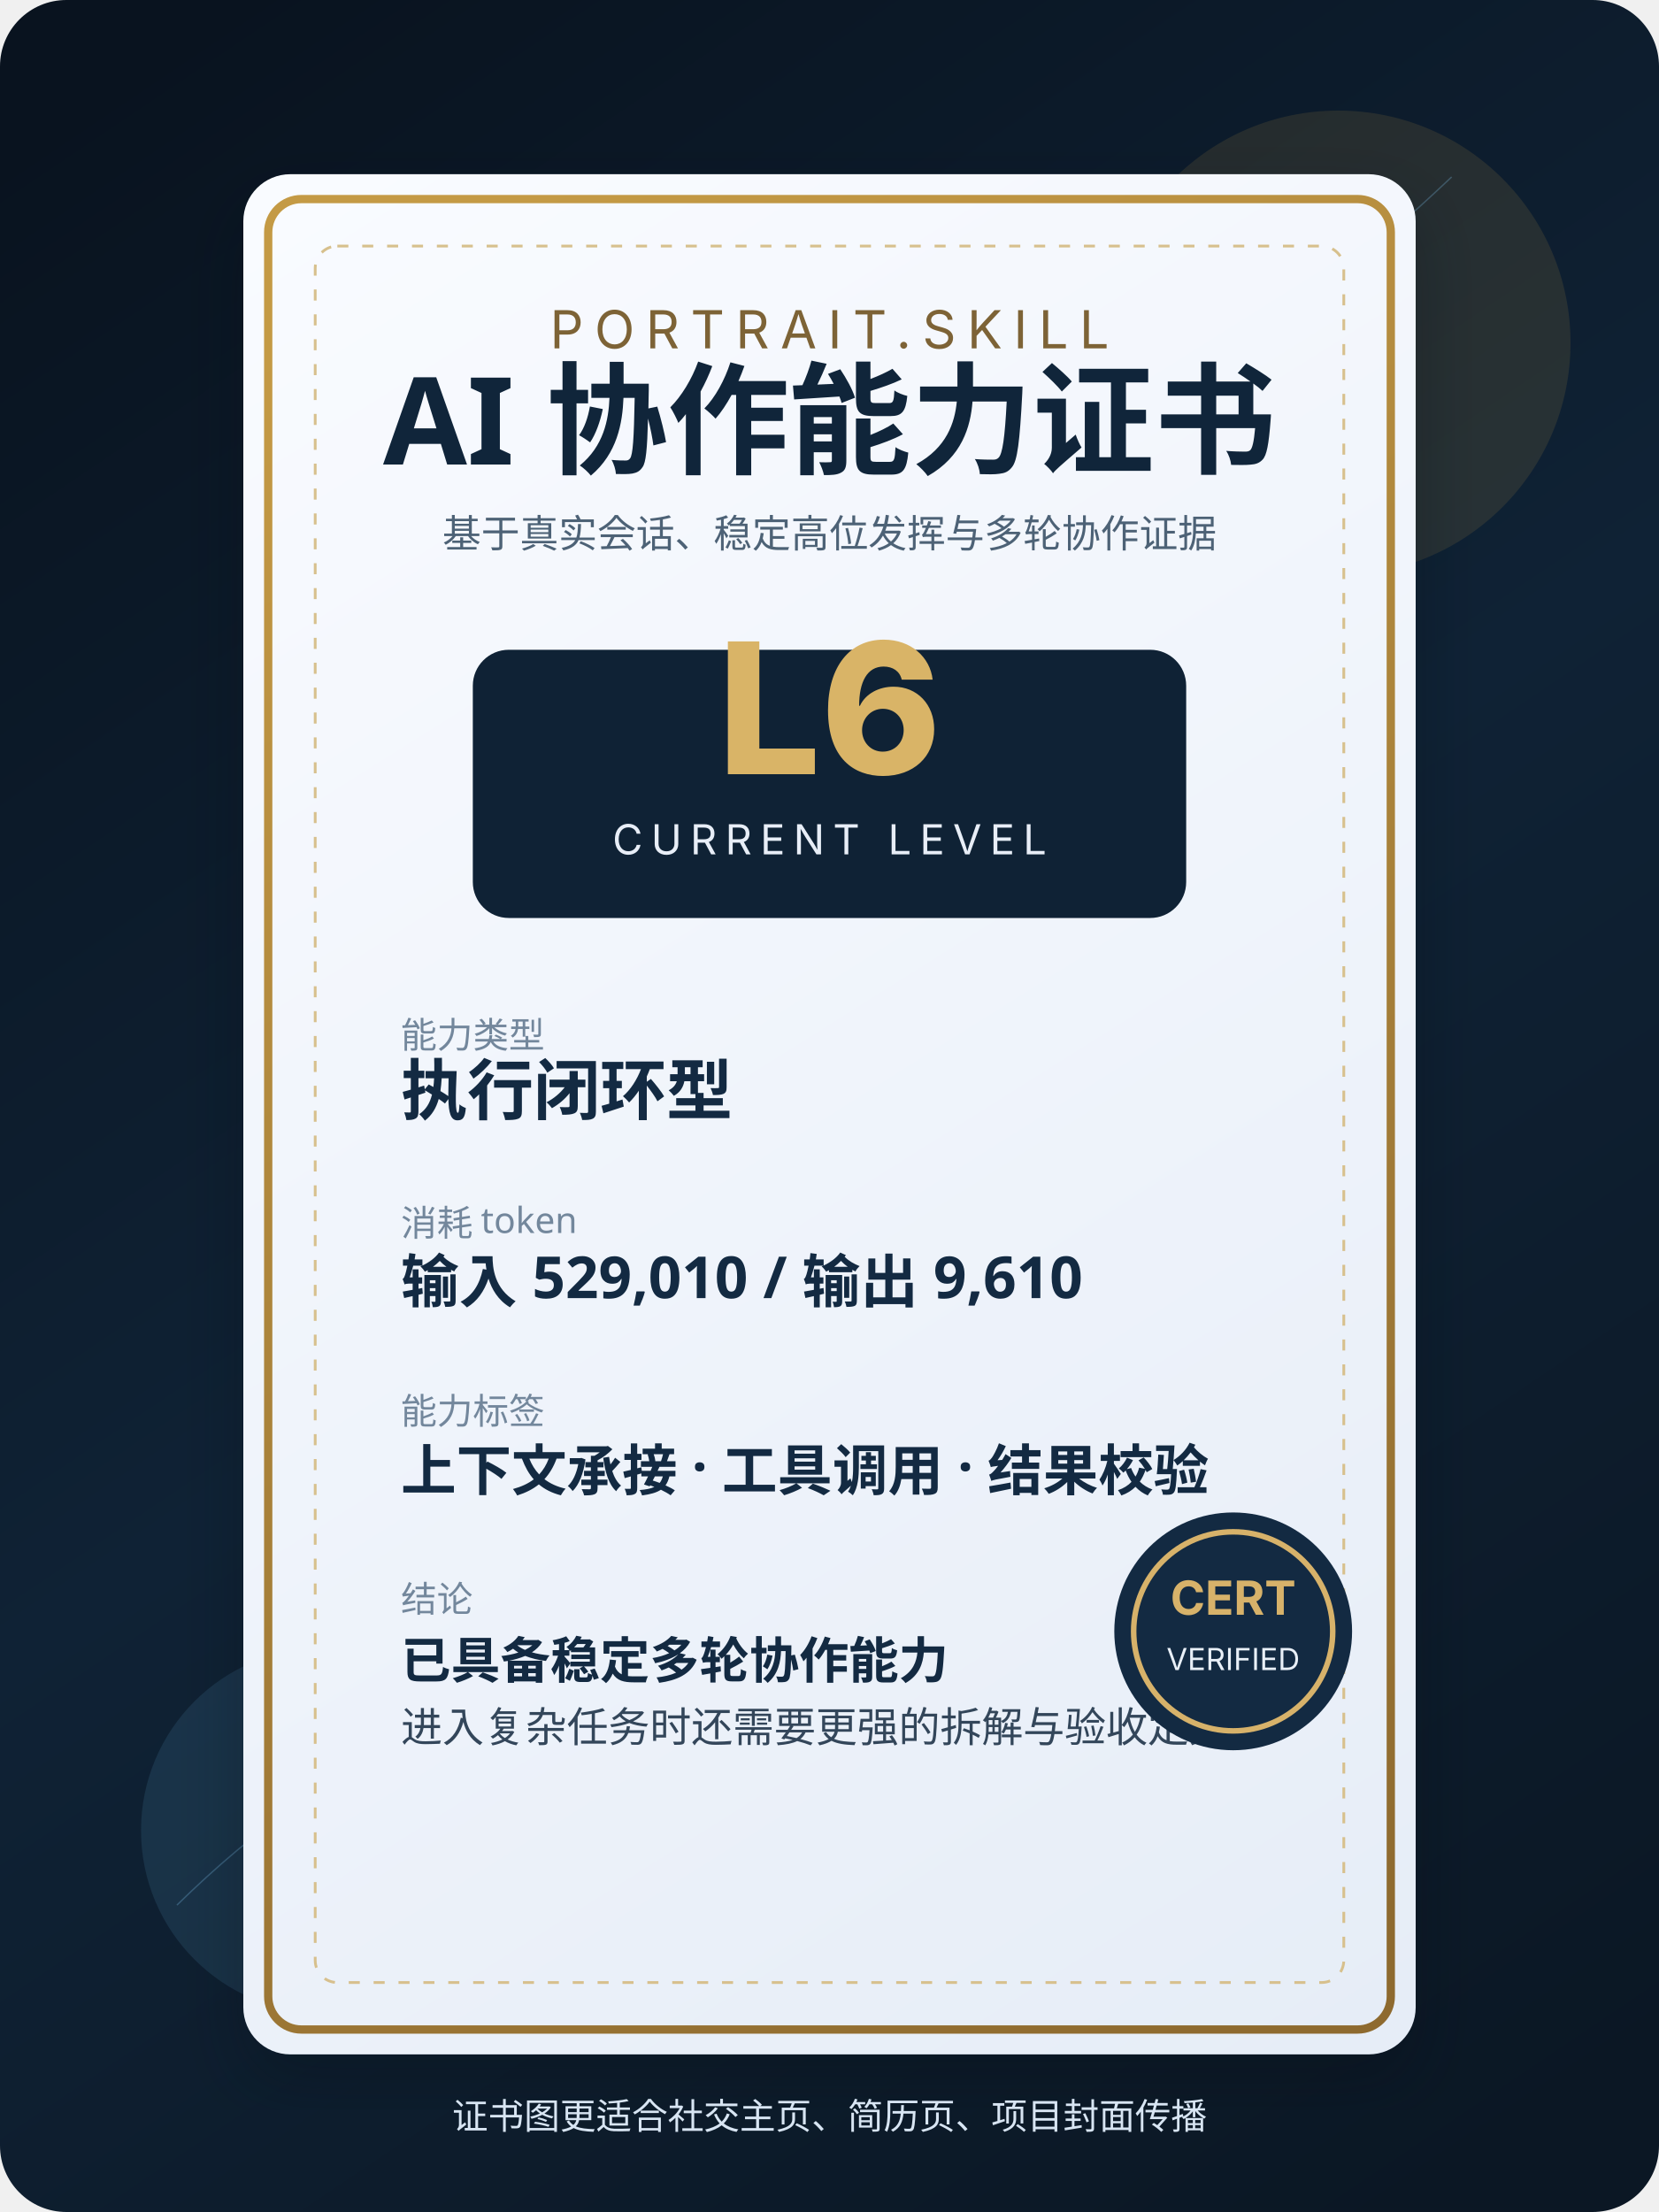
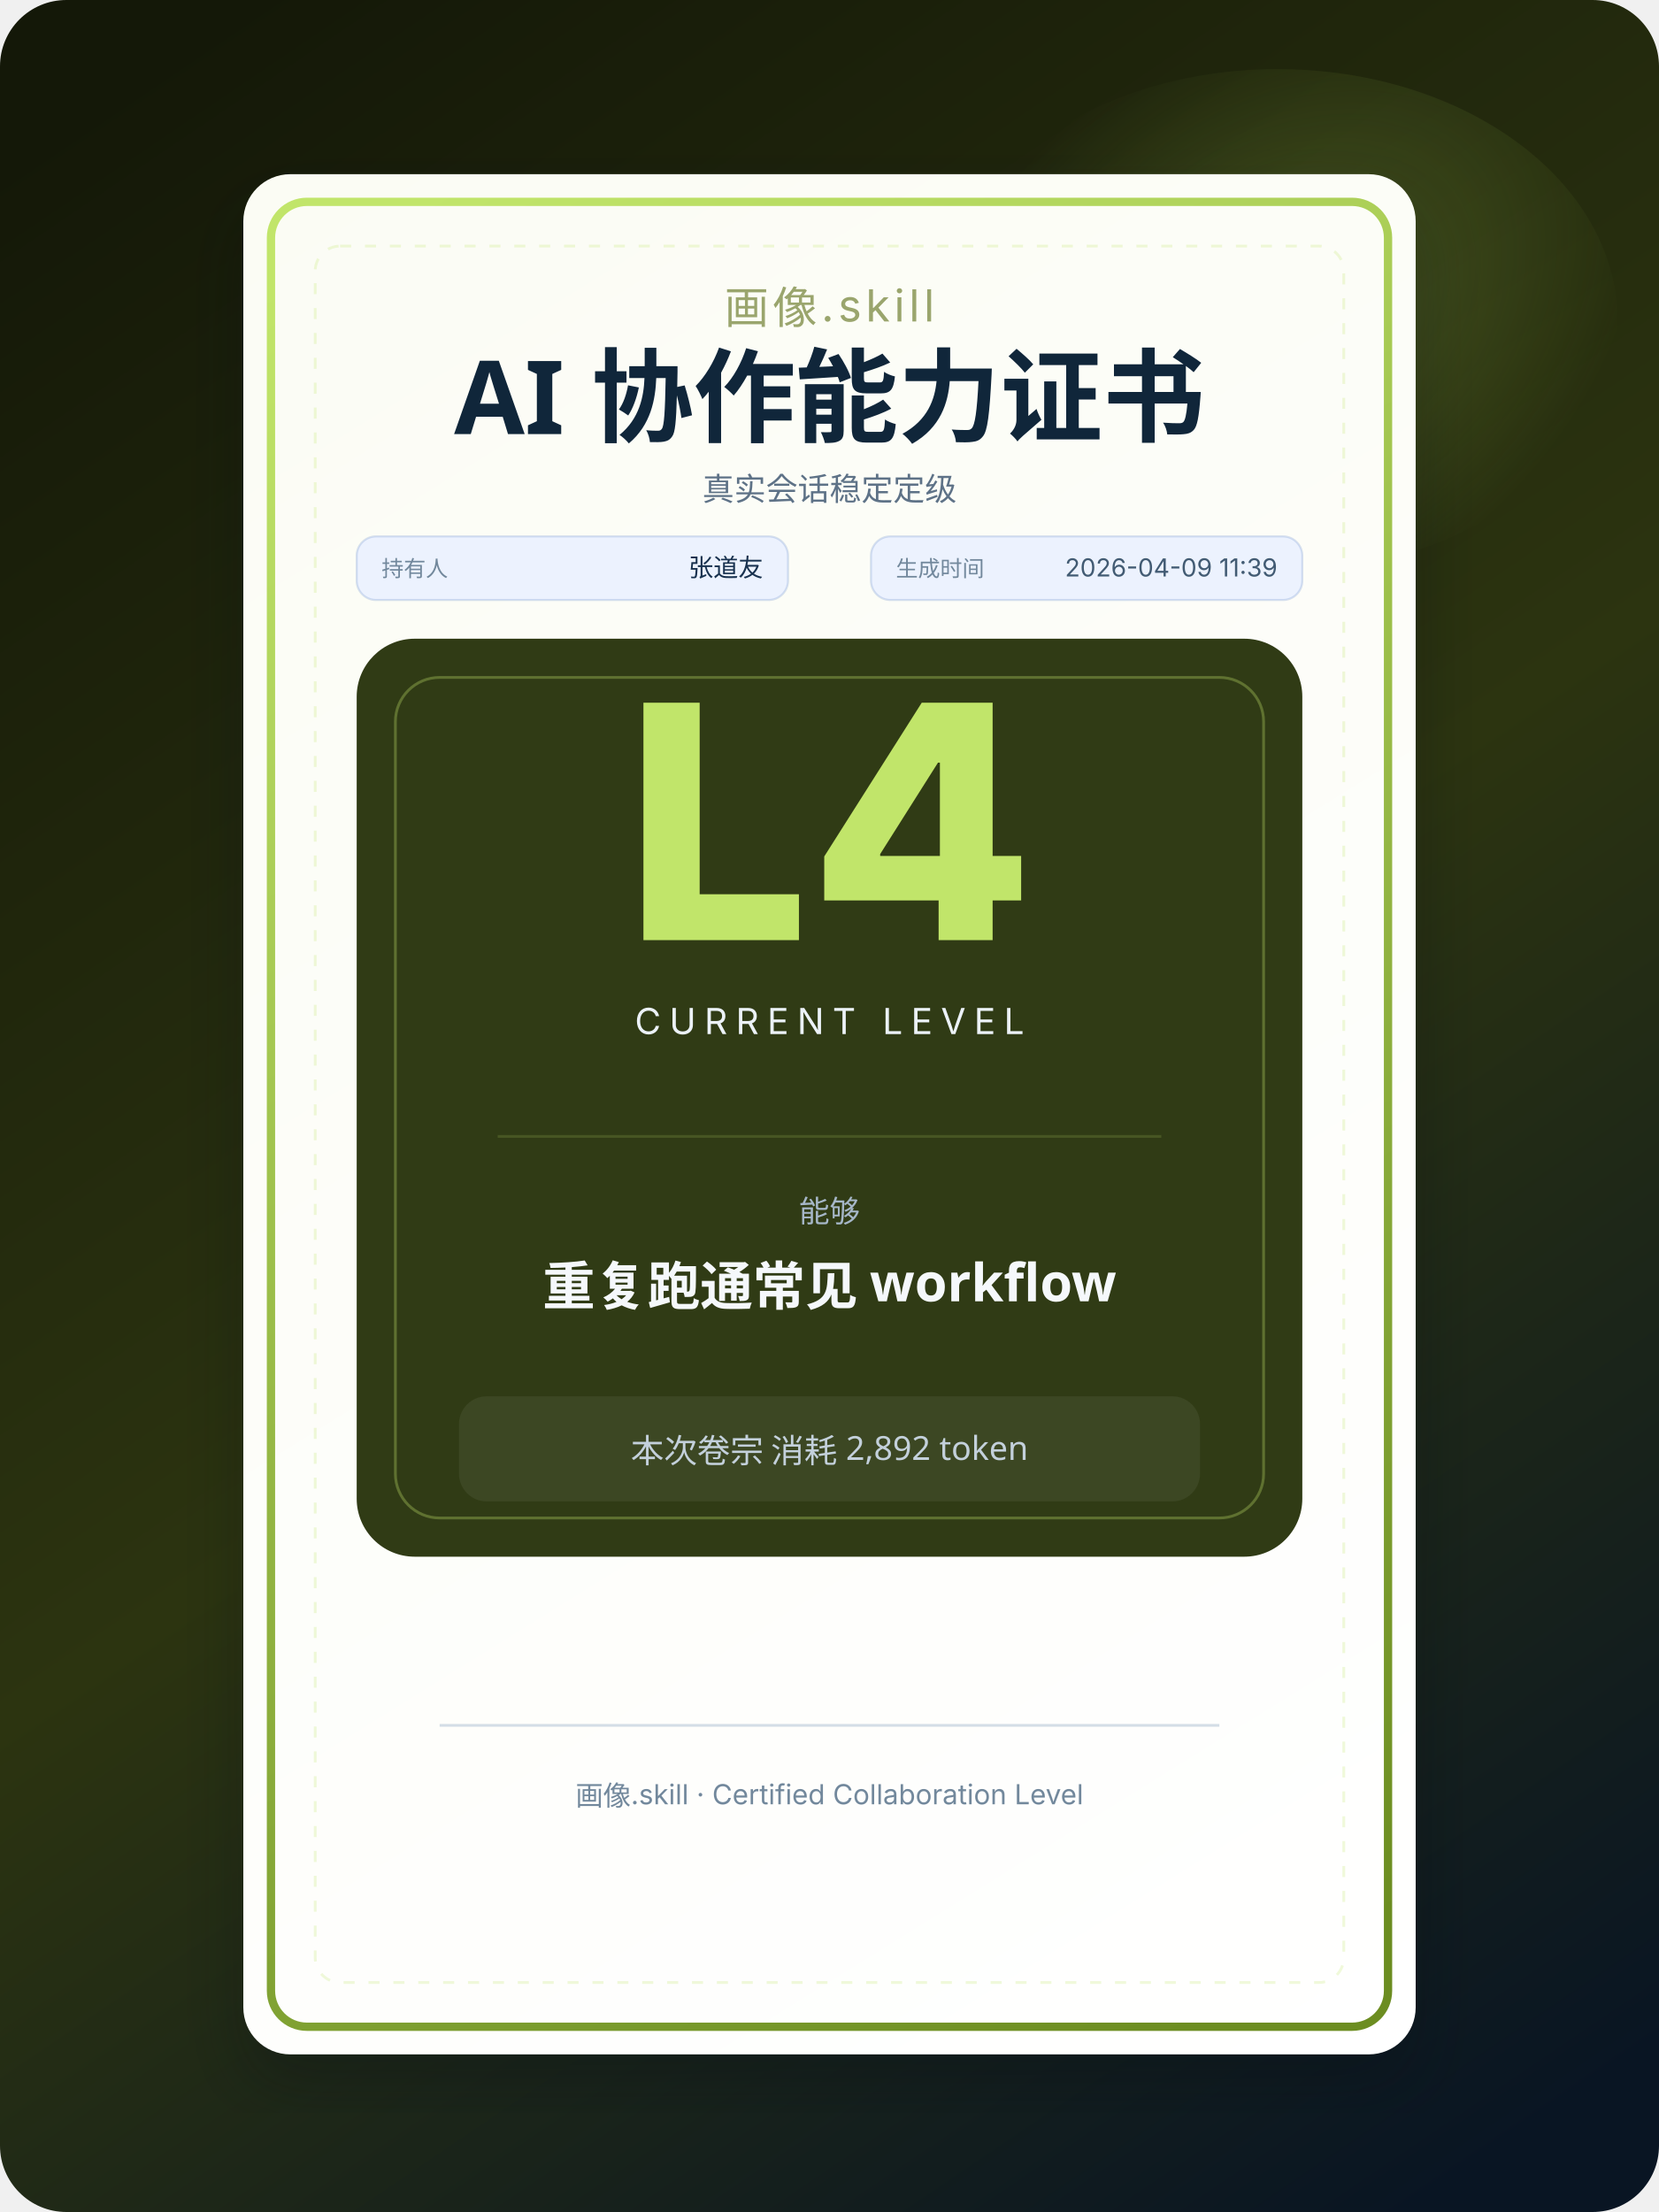
<svg xmlns="http://www.w3.org/2000/svg" width="1200" height="1600" viewBox="0 0 1200 1600" fill="none">
  <defs>
-     <linearGradient id="bg" x1="90" y1="50" x2="1100" y2="1550" gradientUnits="userSpaceOnUse">
-       <stop stop-color="#09131F" />
-       <stop offset="0.5" stop-color="#0F2235" />
-       <stop offset="1" stop-color="#0B1724" />
+     <linearGradient id="bg" x1="96" y1="54" x2="1106" y2="1546" gradientUnits="userSpaceOnUse">
+       <stop stop-color="#141808" />
+       <stop offset="0.52" stop-color="#2C3410" />
+       <stop offset="1" stop-color="#091523" />
    </linearGradient>
-     <linearGradient id="panel" x1="180" y1="150" x2="1010" y2="1470" gradientUnits="userSpaceOnUse">
-       <stop stop-color="#F9FBFF" />
-       <stop offset="1" stop-color="#E6EDF7" />
+     <radialGradient id="halo" cx="0" cy="0" r="1" gradientUnits="userSpaceOnUse" gradientTransform="translate(924 232) rotate(142) scale(292 208)">
+       <stop stop-color="#A8CF54" stop-opacity="0.28" />
+       <stop offset="1" stop-color="#A8CF54" stop-opacity="0" />
+     </radialGradient>
+     <linearGradient id="card" x1="176" y1="124" x2="1022" y2="1486" gradientUnits="userSpaceOnUse">
+       <stop stop-color="#FBFCF4" />
+       <stop offset="1" stop-color="#FFFFFF" />
    </linearGradient>
-     <linearGradient id="line" x1="248" y1="220" x2="952" y2="1422" gradientUnits="userSpaceOnUse">
-       <stop stop-color="#C49A45" />
-       <stop offset="1" stop-color="#8E6A2F" />
+     <linearGradient id="rim" x1="238" y1="184" x2="952" y2="1416" gradientUnits="userSpaceOnUse">
+       <stop stop-color="#C1E56A" />
+       <stop offset="1" stop-color="#6C8D21" />
    </linearGradient>
-     <filter id="cardShadow" x="120" y="92" width="960" height="1434" filterUnits="userSpaceOnUse" color-interpolation-filters="sRGB">
+     <filter id="shadow" x="118" y="92" width="964" height="1436" filterUnits="userSpaceOnUse" color-interpolation-filters="sRGB">
      <feFlood flood-opacity="0" result="BackgroundImageFix" />
      <feColorMatrix in="SourceAlpha" type="matrix" values="0 0 0 0 0 0 0 0 0 0 0 0 0 0 0 0 0 0 127 0" result="hardAlpha" />
-       <feOffset dy="22" />
+       <feOffset dy="24" />
      <feGaussianBlur stdDeviation="24" />
      <feColorMatrix type="matrix" values="0 0 0 0 0.02 0 0 0 0 0.05 0 0 0 0 0.08 0 0 0 0.28 0" />
      <feBlend mode="normal" in2="BackgroundImageFix" result="effect1_dropShadow_0_1" />
      <feBlend mode="normal" in="SourceGraphic" in2="effect1_dropShadow_0_1" result="shape" />
    </filter>
  </defs>
  <rect width="1200" height="1600" rx="48" fill="url(#bg)" />
-   <circle cx="968" cy="248" r="168" fill="#C49A45" fill-opacity="0.14" />
-   <circle cx="234" cy="1324" r="132" fill="#5FA8D3" fill-opacity="0.14" />
-   <g opacity="0.28" stroke="#80C6F2">
-     <path d="M128 1378C240 1268 366 1208 520 1200" />
-     <path d="M724 316C834 300 936 236 1050 128" />
+   <ellipse cx="924" cy="232" rx="246" ry="182" fill="url(#halo)" />
+   <g filter="url(#shadow)">
+     <rect x="176" y="126" width="848" height="1360" rx="34" fill="url(#card)" />
+     <rect x="196" y="146" width="808" height="1320" rx="26" stroke="url(#rim)" stroke-width="6" />
+     <rect x="228" y="178" width="744" height="1256" rx="18" stroke="#C1E56A" stroke-opacity="0.24" stroke-width="2" stroke-dasharray="8 10" />
  </g>
-   <g filter="url(#cardShadow)">
-     <rect x="176" y="126" width="848" height="1360" rx="34" fill="url(#panel)" />
-     <rect x="194" y="144" width="812" height="1324" rx="24" stroke="url(#line)" stroke-width="6" />
-     <rect x="228" y="178" width="744" height="1256" rx="16" stroke="#D7C08D" stroke-width="2" stroke-dasharray="8 10" />
-   </g>
-   <text x="600" y="252" fill="#7D6336" font-size="38" text-anchor="middle" font-family="Inter, PingFang SC, Microsoft YaHei, sans-serif" letter-spacing="8">PORTRAIT.SKILL</text>
-   <text x="600" y="336" fill="#10253A" font-size="88" text-anchor="middle" font-family="PingFang SC, Hiragino Sans GB, Microsoft YaHei, sans-serif" font-weight="700">AI 协作能力证书</text>
-   <text x="600" y="396" fill="#4D6276" font-size="28" text-anchor="middle" font-family="PingFang SC, Hiragino Sans GB, Microsoft YaHei, sans-serif">基于真实会话、稳定高位发挥与多轮协作证据</text>
-   <rect x="342" y="470" width="516" height="194" rx="26" fill="#0F2235" />
-   <text x="600" y="560" fill="#D9B467" font-size="132" text-anchor="middle" font-family="Inter, PingFang SC, Microsoft YaHei, sans-serif" font-weight="800">L6</text>
-   <text x="600" y="618" fill="#E8EEF7" font-size="30" text-anchor="middle" font-family="Inter, PingFang SC, Microsoft YaHei, sans-serif" letter-spacing="6">CURRENT LEVEL</text>
-   <g font-family="PingFang SC, Hiragino Sans GB, Microsoft YaHei, sans-serif">
-     <text x="290" y="758" fill="#73879C" font-size="26">能力类型</text>
-     <text x="290" y="806" fill="#132A42" font-size="48" font-weight="700">执行闭环型</text>
-     <text x="290" y="894" fill="#73879C" font-size="26">消耗 token</text>
-     <text x="290" y="942" fill="#132A42" font-size="42" font-weight="700">输入 529,010 / 输出 9,610</text>
-     <text x="290" y="1030" fill="#73879C" font-size="26">能力标签</text>
-     <text x="290" y="1078" fill="#132A42" font-size="40" font-weight="700">上下文承接 · 工具调用 · 结果校验</text>
-     <text x="290" y="1166" fill="#73879C" font-size="26">结论</text>
-     <text x="290" y="1214" fill="#132A42" font-size="36" font-weight="600">已具备稳定多轮协作能力</text>
-     <text x="290" y="1260" fill="#33465A" font-size="30">进入复杂任务时还需要更强的拆解与验收定义</text>
+   <text x="600" y="234" fill="#9AA56D" font-size="32" text-anchor="middle" font-family="Inter, PingFang SC, Microsoft YaHei, sans-serif" letter-spacing="3">画像.skill</text>
+   <text x="600" y="314" fill="#10263A" font-size="74" text-anchor="middle" font-family="PingFang SC, Hiragino Sans GB, Microsoft YaHei, sans-serif" font-weight="700">AI 协作能力证书</text>
+   <text x="600" y="362" fill="#5E7287" font-size="23" text-anchor="middle" font-family="PingFang SC, Hiragino Sans GB, Microsoft YaHei, sans-serif">真实会话稳定定级</text>
+   <g>
+     <rect x="258" y="388" width="312" height="46" rx="14" fill="#EAF1FF" fill-opacity="0.88" stroke="#315FBC" stroke-opacity="0.18" stroke-width="1.5" />
+     <text x="276" y="417" fill="#72889C" font-size="16" font-family="Inter, PingFang SC, Microsoft YaHei, sans-serif">持有人</text>
+     <text x="552" y="417" fill="#18314E" font-size="18" text-anchor="end" font-family="Inter, PingFang SC, Microsoft YaHei, sans-serif">张道友</text>
  </g>
  <g>
-     <circle cx="892" cy="1180" r="86" fill="#132A42" />
-     <circle cx="892" cy="1180" r="72" stroke="#D7B26A" stroke-width="4" />
-     <text x="892" y="1168" fill="#D7B26A" font-size="34" text-anchor="middle" font-family="Inter, PingFang SC, Microsoft YaHei, sans-serif" font-weight="700">CERT</text>
-     <text x="892" y="1208" fill="#E9F0F8" font-size="22" text-anchor="middle" font-family="Inter, PingFang SC, Microsoft YaHei, sans-serif">VERIFIED</text>
+     <rect x="630" y="388" width="312" height="46" rx="14" fill="#EAF1FF" fill-opacity="0.88" stroke="#315FBC" stroke-opacity="0.18" stroke-width="1.5" />
+     <text x="648" y="417" fill="#72889C" font-size="16" font-family="Inter, PingFang SC, Microsoft YaHei, sans-serif">生成时间</text>
+     <text x="924" y="417" fill="#425B73" font-size="18" text-anchor="end" font-family="Inter, PingFang SC, Microsoft YaHei, sans-serif">2026-04-09 11:39</text>
  </g>
-   <text x="600" y="1540" fill="#D8E5F3" font-size="26" text-anchor="middle" font-family="PingFang SC, Hiragino Sans GB, Microsoft YaHei, sans-serif">证书图更适合社交主页、简历页、项目封面传播</text>
+   <g>
+     <rect x="258" y="462" width="684" height="664" rx="42" fill="#303B15" />
+     <rect x="286" y="490" width="628" height="608" rx="32" stroke="#C1E56A" stroke-opacity="0.32" stroke-width="2" />
+     <text x="600" y="680" fill="#C1E56A" font-size="236" text-anchor="middle" font-family="Inter, PingFang SC, Microsoft YaHei, sans-serif" font-weight="800">L4</text>
+     <text x="600" y="748" fill="#ECF2F8" font-size="26" text-anchor="middle" font-family="Inter, PingFang SC, Microsoft YaHei, sans-serif" letter-spacing="6">CURRENT LEVEL</text>
+     <line x1="360" y1="822" x2="840" y2="822" stroke="#C1E56A" stroke-opacity="0.16" stroke-width="2" />
+     <text x="600" y="884" fill="#A6B7C8" font-size="22" text-anchor="middle" font-family="PingFang SC, Hiragino Sans GB, Microsoft YaHei, sans-serif">能够</text>
+     <text x="600" y="944" fill="#F5F8FB" font-size="38" text-anchor="middle" font-family="PingFang SC, Hiragino Sans GB, Microsoft YaHei, sans-serif" font-weight="700">
+       <tspan x="600" dy="0">重复跑通常见 workflow</tspan>
+     </text>
+     <rect x="332" y="1010" width="536" height="76" rx="20" fill="#FFFFFF" fill-opacity="0.06" />
+     <text x="600" y="1058" fill="#C3D0DB" font-size="24" text-anchor="middle" font-family="PingFang SC, Hiragino Sans GB, Microsoft YaHei, sans-serif">本次卷宗 消耗 2,892 token</text>
+   </g>
+   <line x1="318" y1="1248" x2="882" y2="1248" stroke="#D4DDE6" stroke-width="2" />
+   <text x="600" y="1306" fill="#72889C" font-size="20" text-anchor="middle" font-family="Inter, PingFang SC, Microsoft YaHei, sans-serif">画像.skill · Certified Collaboration Level</text>
</svg>
